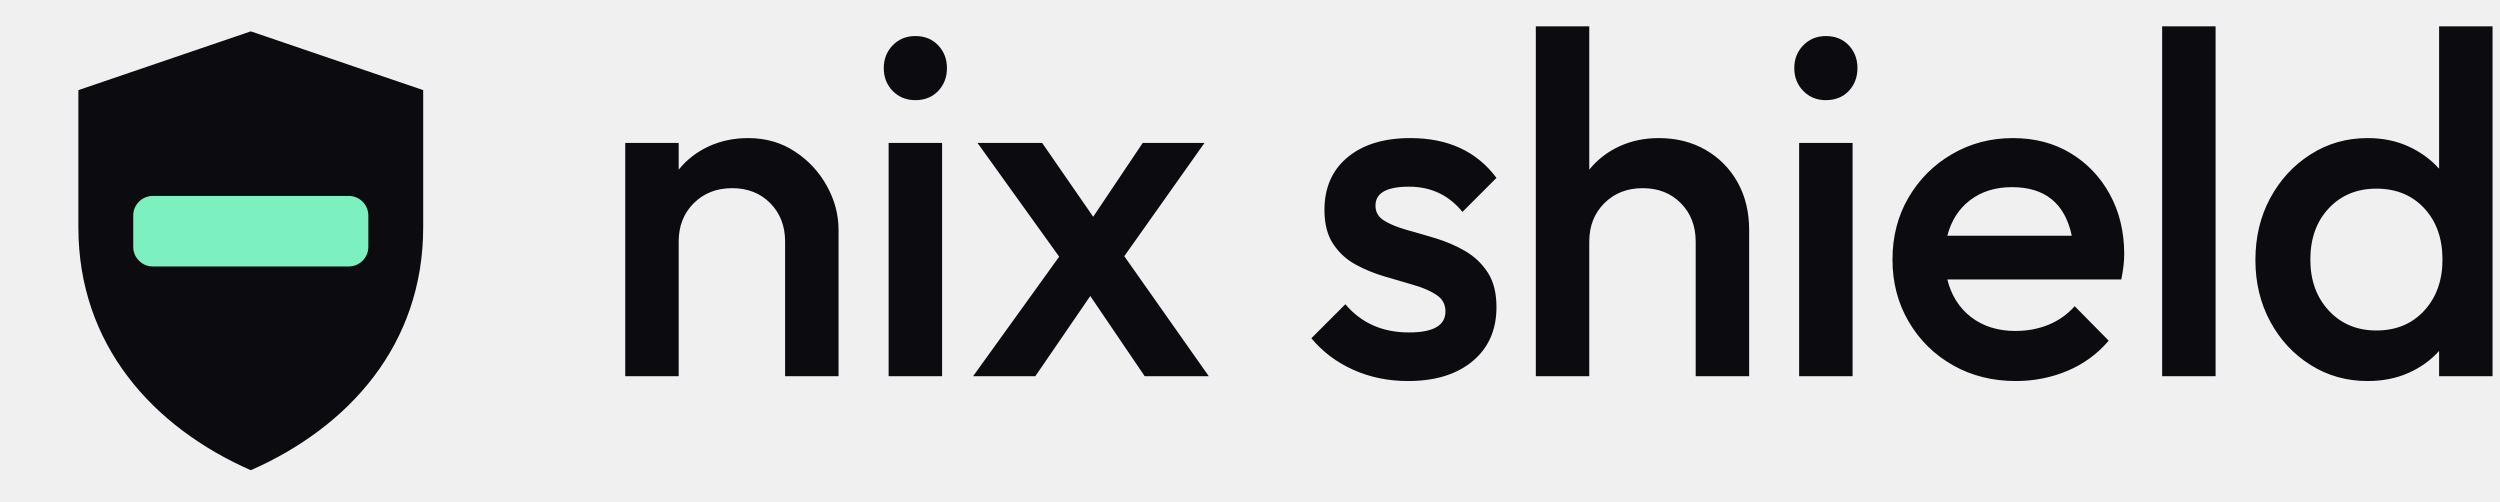
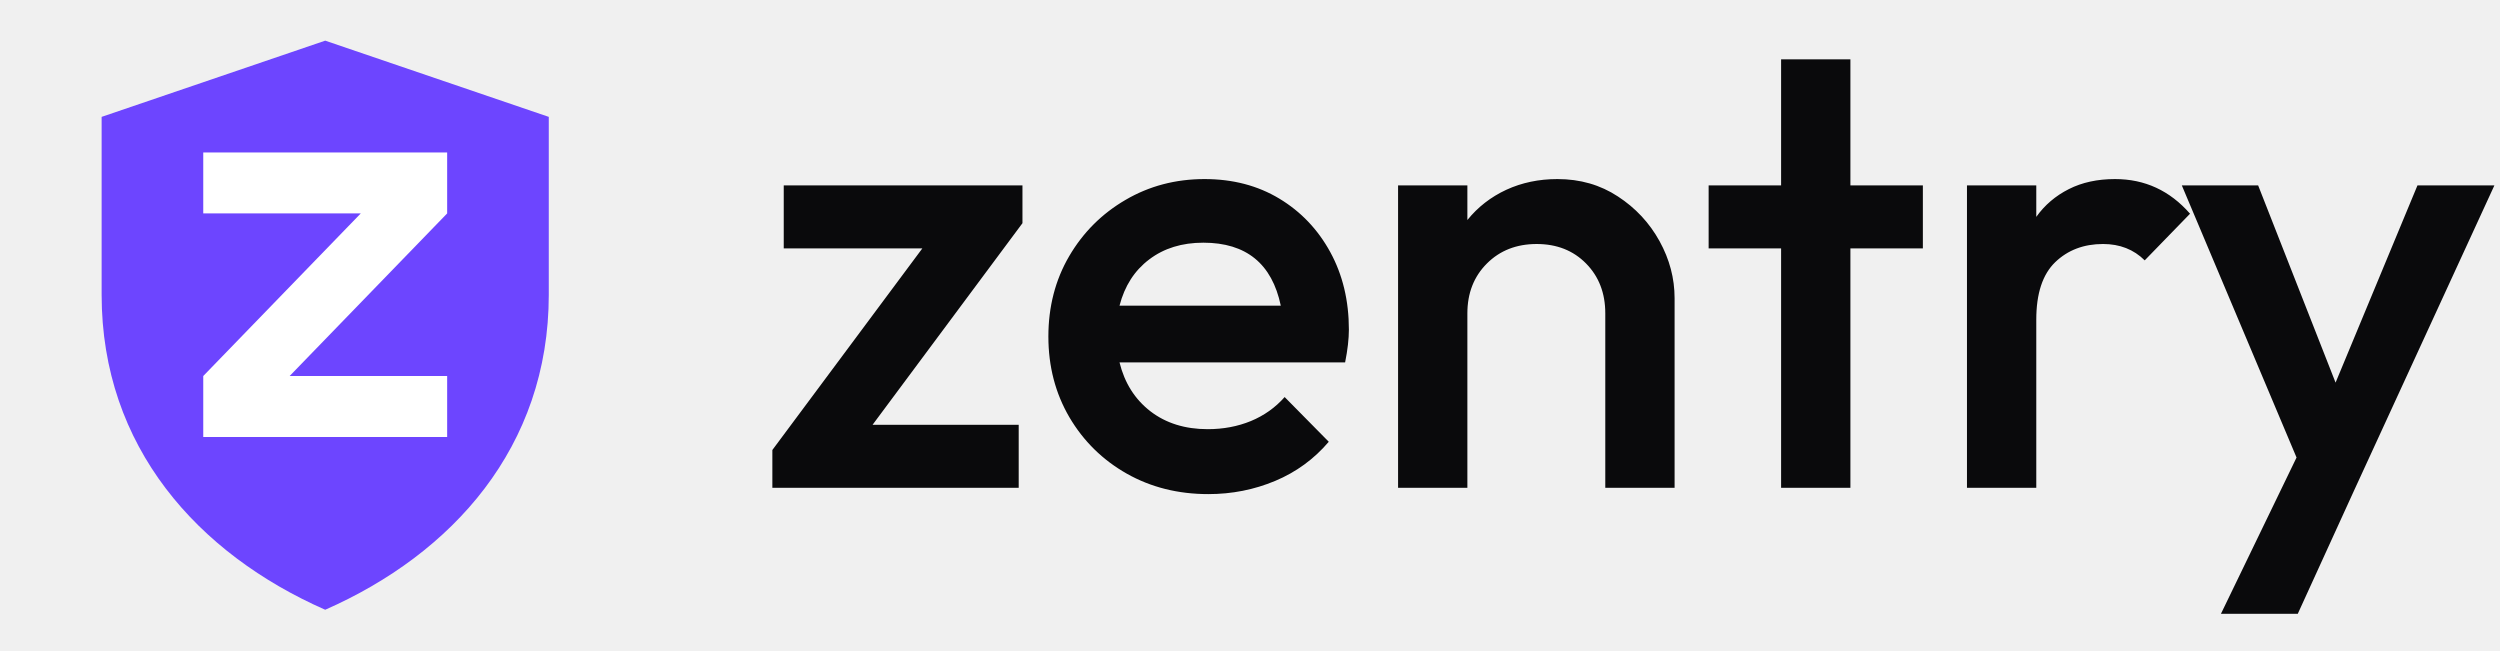
- <svg xmlns="http://www.w3.org/2000/svg" viewBox="0 0 319 64" width="319" height="64">
-   <path d="M32 4 L54 11.5 V29 C54 44 44.5 54.5 32 60 C19.5 54.5 10 44 10 29 V11.5 Z" fill="#0c0b10" />
-   <rect x="17" y="25" width="30" height="9" rx="2.5" fill="#7df0c0" />
-   <path d="M86.6 48L79.78 48L79.78 18.24L86.6 18.24L86.6 21.65Q88.15 19.73 90.45 18.67Q92.74 17.62 95.47 17.62L95.47 17.62Q98.82 17.62 101.42 19.33Q104.02 21.03 105.51 23.73Q107 26.42 107 29.34L107 29.34L107 48L100.18 48L100.18 30.83Q100.18 27.85 98.29 25.93Q96.4 24.01 93.42 24.01L93.42 24.01Q90.45 24.01 88.52 25.93Q86.6 27.85 86.6 30.83L86.6 30.83L86.6 48 M116.8 12.78L116.8 12.78Q115.06 12.78 113.91 11.61Q112.77 10.43 112.77 8.69L112.77 8.69Q112.77 6.96 113.91 5.78Q115.06 4.6 116.8 4.6L116.8 4.6Q118.59 4.6 119.71 5.78Q120.83 6.96 120.83 8.69L120.83 8.69Q120.83 10.43 119.71 11.61Q118.59 12.78 116.8 12.78M120.21 48L113.39 48L113.39 18.24L120.21 18.24L120.21 48 M132.11 48L124.17 48L135.15 32.75L124.73 18.24L132.98 18.24L139.49 27.66L145.81 18.24L153.69 18.24L143.46 32.69L154.24 48L146.06 48L139.12 37.77L132.11 48  M179.66 48.62L179.66 48.62Q175.88 48.62 172.69 47.19Q169.5 45.77 167.33 43.16L167.33 43.16L171.67 38.82Q174.7 42.42 179.79 42.42L179.79 42.42Q184.44 42.42 184.44 39.75L184.44 39.75Q184.44 38.39 183.32 37.65Q182.21 36.9 180.44 36.38Q178.67 35.85 176.72 35.29Q174.77 34.73 173 33.77Q171.23 32.81 170.12 31.14Q169 29.46 169 26.8L169 26.8Q169 22.52 171.95 20.07Q174.89 17.62 179.97 17.62L179.97 17.62Q187.17 17.62 190.95 22.7L190.95 22.7L186.61 27.04Q184 23.82 179.79 23.82L179.79 23.82Q175.51 23.82 175.51 26.24L175.51 26.24Q175.51 27.48 176.63 28.16Q177.74 28.84 179.51 29.34Q181.28 29.83 183.23 30.42Q185.18 31.01 186.95 32.03Q188.72 33.06 189.83 34.76Q190.95 36.47 190.95 39.2L190.95 39.2Q190.95 43.54 187.91 46.08Q184.87 48.62 179.66 48.62 M202.79 48L195.97 48L195.97 3.36L202.79 3.36L202.79 21.65Q204.34 19.73 206.63 18.67Q208.93 17.62 211.66 17.62L211.66 17.62Q215 17.62 217.61 19.11Q220.21 20.6 221.7 23.23Q223.19 25.87 223.19 29.34L223.19 29.34L223.19 48L216.37 48L216.37 30.83Q216.37 27.85 214.48 25.93Q212.59 24.01 209.61 24.01L209.61 24.01Q206.63 24.01 204.71 25.93Q202.79 27.85 202.79 30.83L202.79 30.83L202.79 48 M232.98 12.78L232.98 12.78Q231.25 12.78 230.1 11.61Q228.95 10.43 228.95 8.69L228.95 8.69Q228.95 6.96 230.1 5.78Q231.25 4.6 232.98 4.6L232.98 4.6Q234.78 4.6 235.9 5.78Q237.01 6.96 237.01 8.69L237.01 8.69Q237.01 10.43 235.9 11.61Q234.78 12.78 232.98 12.78M236.39 48L229.57 48L229.57 18.24L236.39 18.24L236.39 48 M257.23 48.62L257.23 48.62Q252.76 48.62 249.2 46.61Q245.63 44.59 243.56 41.06Q241.48 37.52 241.48 33.12L241.48 33.12Q241.48 28.72 243.52 25.22Q245.57 21.71 249.07 19.67Q252.58 17.62 256.85 17.62L256.85 17.62Q261.01 17.62 264.2 19.54Q267.39 21.46 269.22 24.81Q271.05 28.16 271.05 32.44L271.05 32.44Q271.05 33.8 270.68 35.66L270.68 35.66L248.48 35.66Q249.23 38.7 251.52 40.47Q253.82 42.23 257.16 42.23L257.16 42.23Q259.46 42.23 261.41 41.43Q263.36 40.62 264.73 39.07L264.73 39.07L269.07 43.47Q266.9 46.02 263.8 47.32Q260.7 48.62 257.23 48.62M256.73 23.88L256.73 23.88Q253.57 23.88 251.4 25.53Q249.23 27.17 248.48 30.08L248.48 30.08L264.36 30.08Q263.05 23.88 256.73 23.88 M282.71 48L275.89 48L275.89 3.36L282.71 3.36L282.71 48 M302.11 48.62L302.11 48.62Q298.08 48.62 294.83 46.57Q291.57 44.53 289.68 41.03Q287.79 37.52 287.79 33.18L287.79 33.18Q287.79 28.78 289.68 25.28Q291.57 21.77 294.83 19.7Q298.08 17.62 302.11 17.62L302.11 17.62Q304.97 17.62 307.29 18.67Q309.62 19.73 311.23 21.53L311.23 21.53L311.23 3.36L318.05 3.36L318.05 48L311.23 48L311.23 44.78Q309.62 46.57 307.29 47.6Q304.97 48.62 302.11 48.62M303.23 42.17L303.23 42.17Q307.01 42.17 309.34 39.63Q311.66 37.09 311.66 33.12L311.66 33.12Q311.66 29.09 309.34 26.58Q307.01 24.07 303.23 24.07L303.23 24.07Q299.51 24.07 297.15 26.58Q294.8 29.09 294.8 33.12L294.8 33.12Q294.8 37.09 297.15 39.63Q299.51 42.17 303.23 42.17" fill="#0c0b10" />
+ <svg xmlns="http://www.w3.org/2000/svg" viewBox="0 0 246 64" width="246" height="64">
+   <path d="M32 4 L54 11.5 V29 C54 44 44.5 54.5 32 60 C19.5 54.5 10 44 10 29 V11.5 Z" fill="#6d45ff" />
+   <path d="M20 15 H44 V21 L28.5 37 H44 V43 H20 V37 L35.5 21 H20 Z" fill="#ffffff" />
+   <path d="M100.24 48L76 48L76 44.28L90.76 24.44L77.12 24.44L77.12 18.24L100.61 18.24L100.61 21.96L85.86 41.8L100.24 41.8L100.24 48 M118.9 48.62L118.9 48.62Q114.44 48.62 110.88 46.61Q107.31 44.59 105.23 41.06Q103.16 37.52 103.16 33.12L103.16 33.12Q103.16 28.72 105.2 25.22Q107.25 21.71 110.75 19.67Q114.25 17.62 118.53 17.62L118.53 17.62Q122.69 17.62 125.88 19.54Q129.07 21.46 130.9 24.81Q132.73 28.16 132.73 32.44L132.73 32.44Q132.73 33.8 132.36 35.66L132.36 35.66L110.16 35.66Q110.91 38.7 113.2 40.47Q115.49 42.23 118.84 42.23L118.84 42.23Q121.14 42.23 123.09 41.43Q125.04 40.62 126.41 39.07L126.41 39.07L130.75 43.47Q128.58 46.02 125.48 47.32Q122.38 48.62 118.9 48.62M118.41 23.88L118.41 23.88Q115.25 23.88 113.08 25.53Q110.91 27.17 110.16 30.08L110.16 30.08L126.03 30.08Q124.73 23.88 118.41 23.88 M144.39 48L137.57 48L137.57 18.24L144.39 18.24L144.39 21.65Q145.94 19.73 148.23 18.67Q150.52 17.62 153.25 17.62L153.25 17.62Q156.6 17.62 159.2 19.33Q161.81 21.03 163.3 23.73Q164.78 26.42 164.78 29.34L164.78 29.34L164.78 48L157.96 48L157.96 30.83Q157.96 27.85 156.07 25.93Q154.18 24.01 151.21 24.01L151.21 24.01Q148.23 24.01 146.31 25.93Q144.39 27.85 144.39 30.83L144.39 30.83L144.39 48 M182.08 48L175.26 48L175.26 24.44L168.13 24.44L168.13 18.24L175.26 18.24L175.26 5.84L182.08 5.84L182.08 18.24L189.21 18.24L189.21 24.44L182.08 24.44L182.08 48 M200.37 48L193.55 48L193.55 18.24L200.37 18.24L200.37 21.34Q201.61 19.6 203.57 18.61Q205.52 17.62 208.12 17.62L208.12 17.62Q212.52 17.62 215.5 21.03L215.5 21.03L211.04 25.62Q209.42 24.01 206.94 24.01L206.94 24.01Q204.09 24.01 202.23 25.8Q200.37 27.6 200.37 31.45L200.37 31.45L200.37 48 M226.1 60.4L218.54 60.4L225.98 45.02L214.69 18.24L222.2 18.24L229.82 37.65L237.88 18.24L245.45 18.24L231.62 48.31L226.1 60.4" fill="#0a0a0c" />
</svg>
